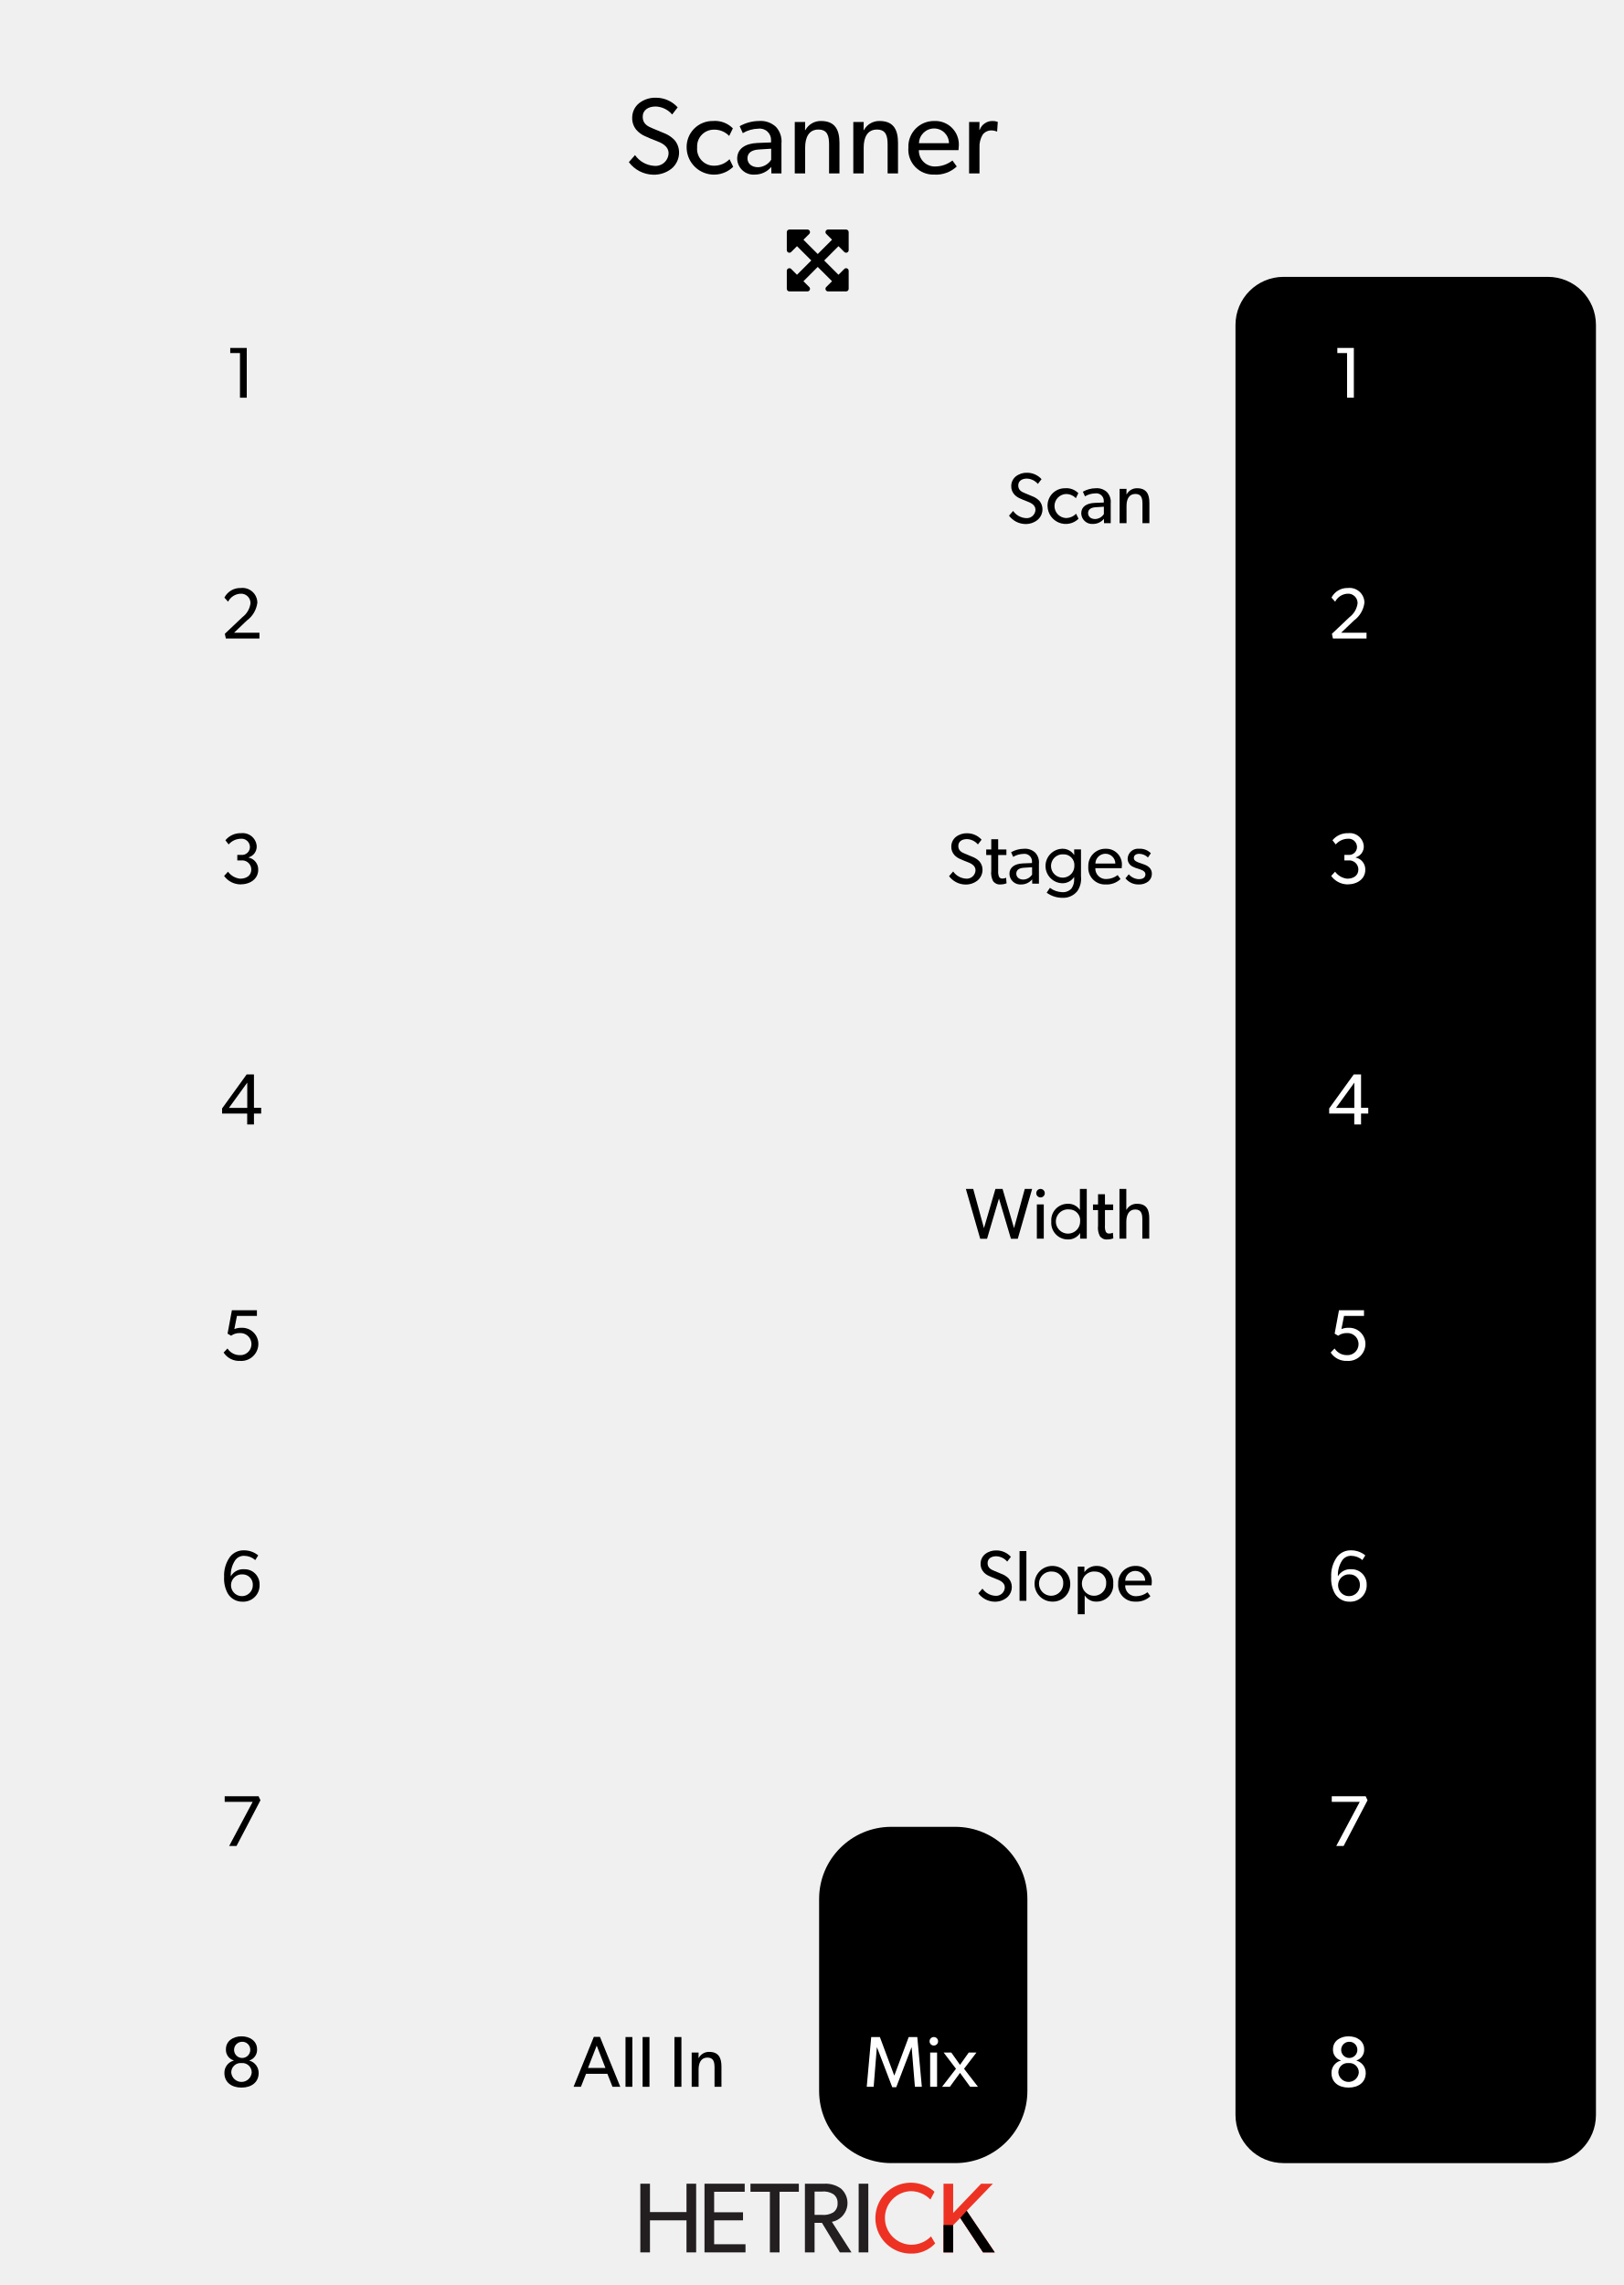
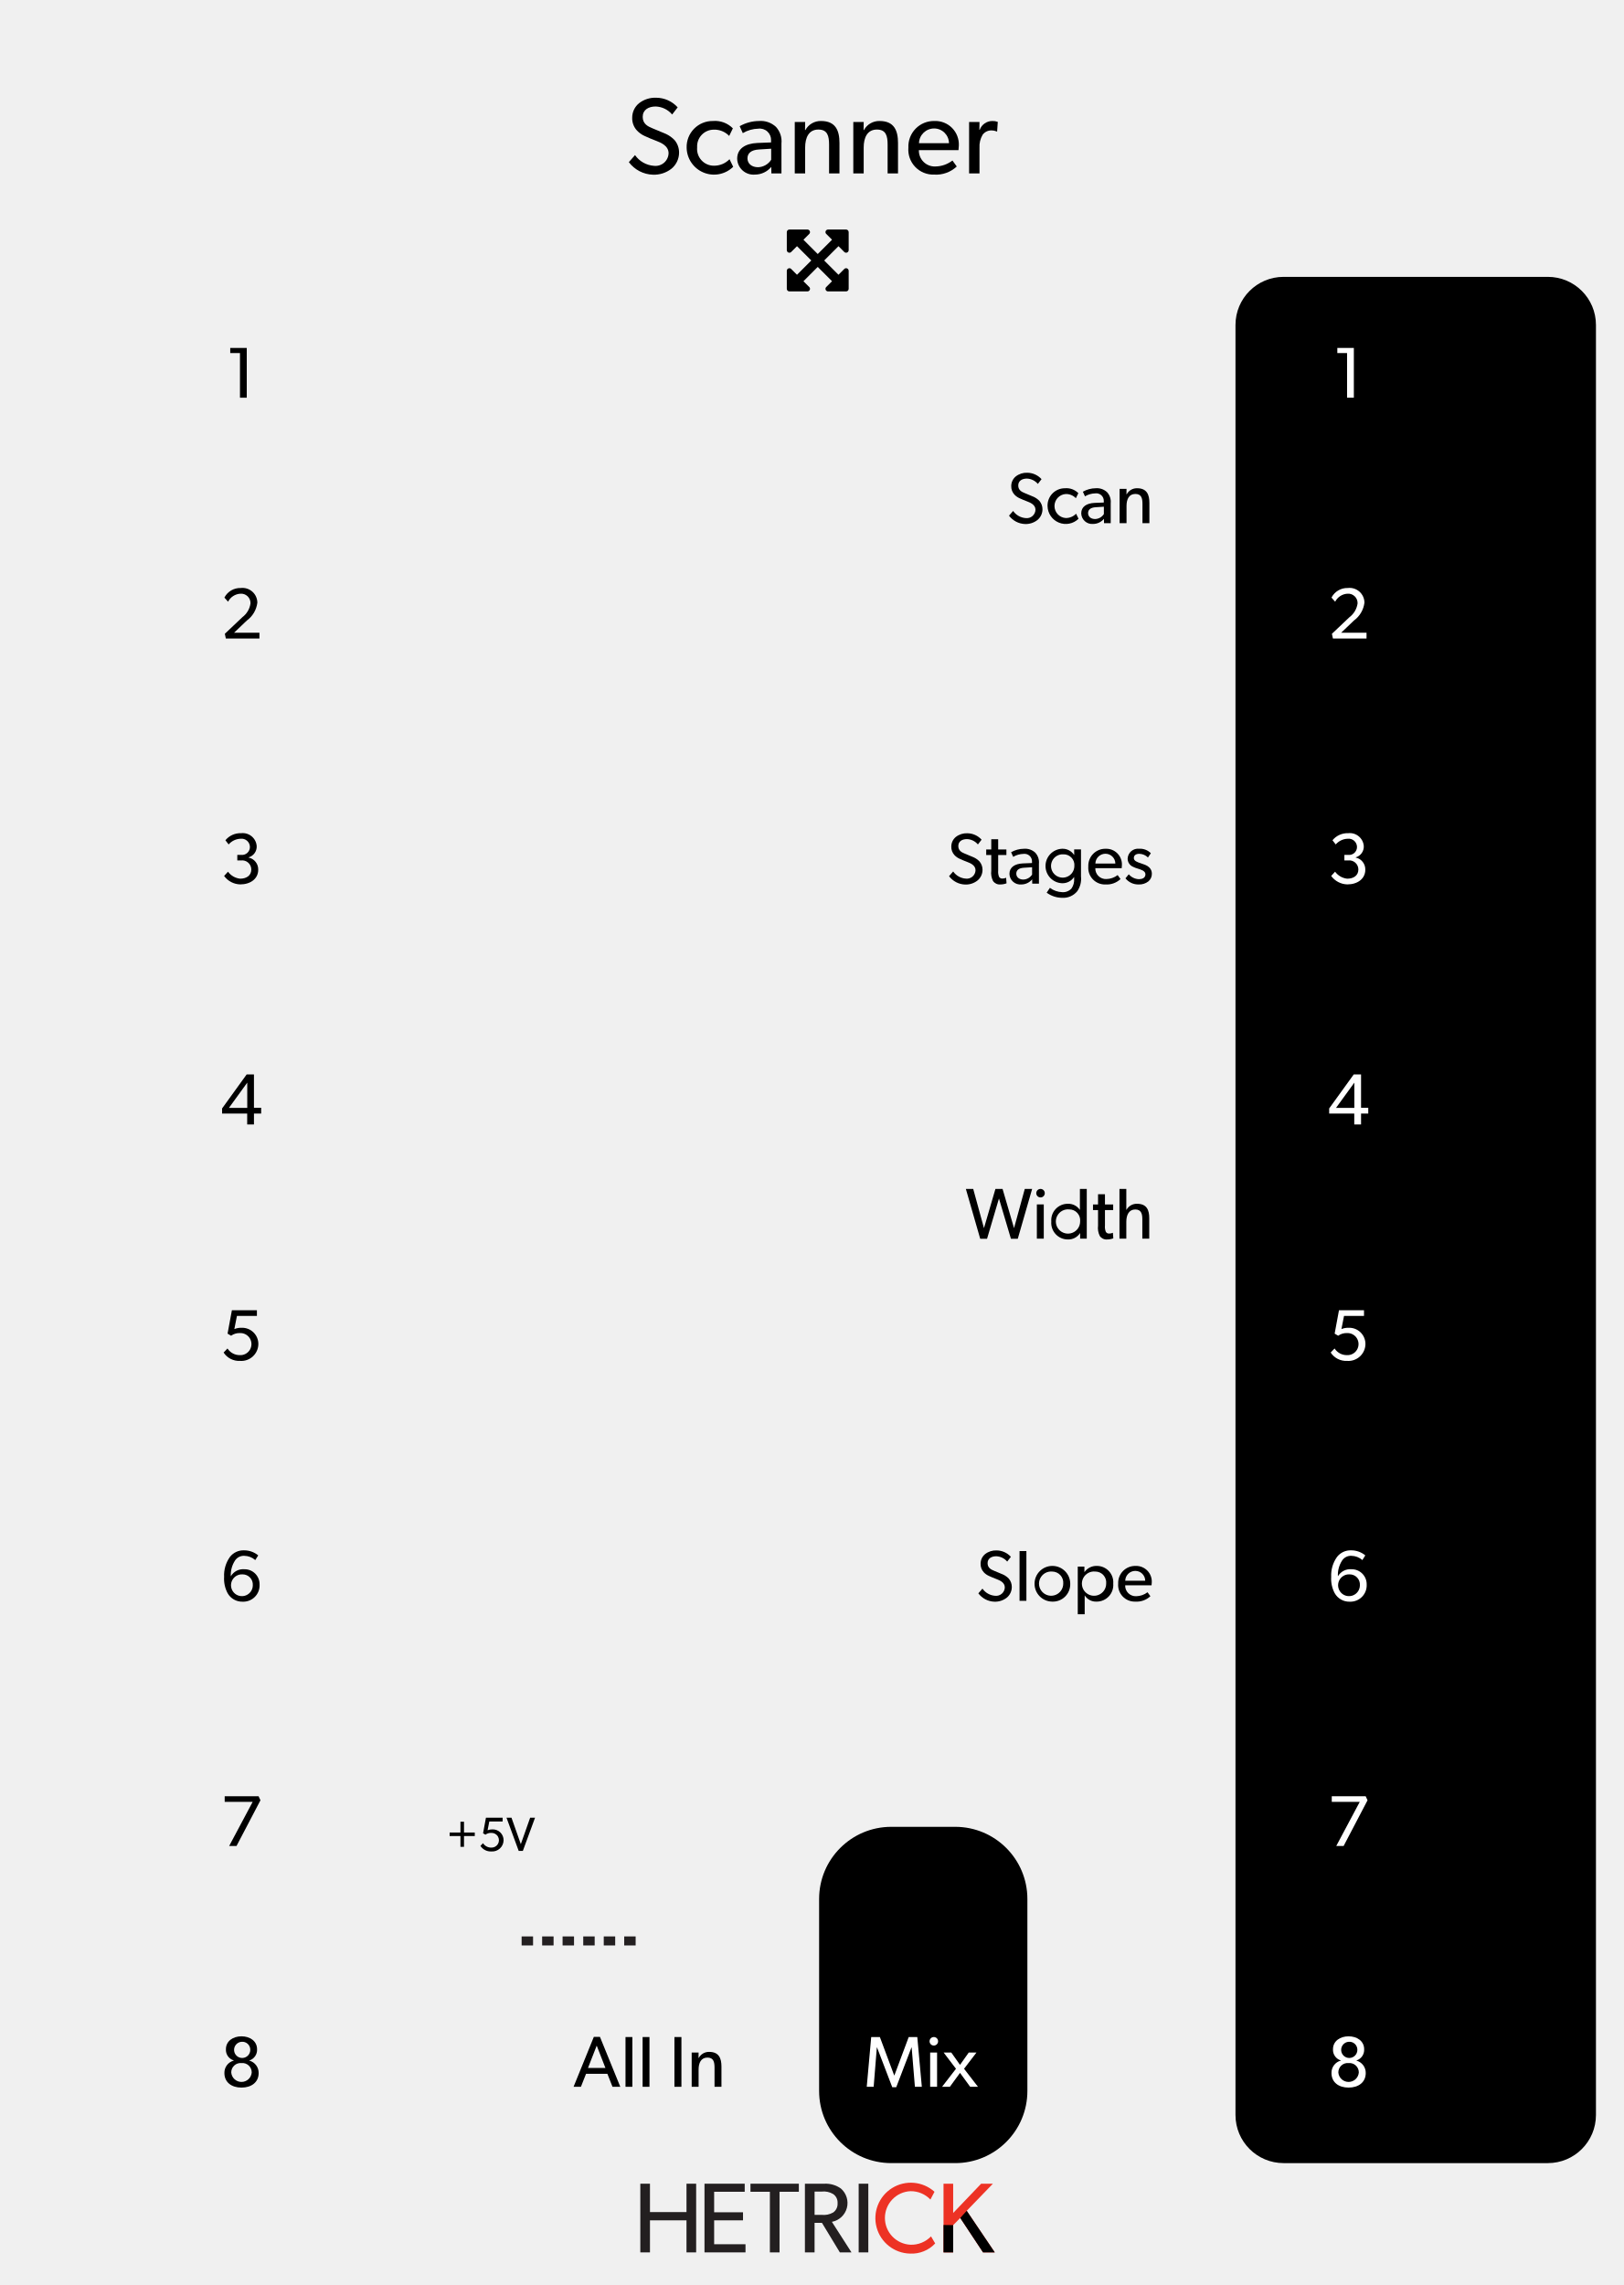
<svg xmlns="http://www.w3.org/2000/svg" id="svg8" width="270" height="380" viewBox="0 0 270 380">
  <g id="layer1">
    <path id="rect817" d="M0,0H270V380H0Z" transform="translate(0 0.00002)" style="fill: #f0f0f0" />
  </g>
  <g>
    <path d="M115.784,374.578h-1.606v-5.331h-6.076v5.331h-1.606V363.155h1.606v4.719h6.076v-4.719h1.606Z" transform="translate(0 0.00002)" style="fill: #231f20" />
    <path d="M123.992,374.578h-6.821V363.155h6.689v1.341h-5.083v3.411h4.801v1.341h-4.801v3.973h5.215Z" transform="translate(0 0.00002)" style="fill: #231f20" />
    <path d="M132.865,364.496h-3.212v10.083h-1.606V364.496h-3.228v-1.341h8.046Z" transform="translate(0 0.00002)" style="fill: #231f20" />
    <path d="M141.622,374.578h-1.937l-2.98-4.917h-1.225v4.917h-1.606V363.155h3.228a4.373,4.373,0,0,1,2.748.795,3.185,3.185,0,0,1-1.49,5.546Zm-3.046-9.702a3.047,3.047,0,0,0-1.92-.414h-1.175v3.874h1.175a3.159,3.159,0,0,0,1.92-.397,1.727,1.727,0,0,0,.729-1.54A1.698,1.698,0,0,0,138.575,364.877Z" transform="translate(0 0.00002)" style="fill: #231f20" />
    <path d="M144.419,374.578h-1.606V363.155h1.606Z" transform="translate(0 0.00002)" style="fill: #231f20" />
    <path d="M155.542,373.088a5.355,5.355,0,0,1-4.172,1.689,5.895,5.895,0,1,1,4.056-10.281l-.679,1.291a4.527,4.527,0,0,0-3.311-1.391,4.458,4.458,0,0,0,0,8.907,4.522,4.522,0,0,0,3.411-1.391Z" transform="translate(0 0.00002)" style="fill: #ed3224" />
    <path d="M165.452,374.578H163.499L159.707,368.85l-1.175,1.192v4.536h-1.606V363.155h1.606v4.868l4.652-4.868h1.954l-4.354,4.503Z" transform="translate(0 0.00002)" style="fill: #ed3224" />
    <path d="M165.452,374.578H163.499L159.707,368.85l-1.175,1.192v4.536h-1.606V370.019l1.606.023,1.175-1.192,1.076-1.192.616.914.497.737Z" transform="translate(0 0.00002)" />
  </g>
  <g>
    <path d="M111.648,28.08a4.703,4.703,0,0,1-3.043.972,5.203,5.203,0,0,1-4.015-2.088l1.026-1.17a4.201,4.201,0,0,0,3.151,1.783,2.174,2.174,0,0,0,2.431-2.089c0-1.296-1.386-1.8-2.017-2.052-.648-.252-1.513-.594-1.98-.829a3.998,3.998,0,0,1-1.243-.882,2.984,2.984,0,0,1-.81-2.161,3.091,3.091,0,0,1,1.134-2.395,4.361,4.361,0,0,1,2.863-.918A4.844,4.844,0,0,1,112.71,17.853l-.918,1.188a3.775,3.775,0,0,0-2.737-1.333c-1.225,0-2.161.576-2.161,1.729s.846,1.584,1.603,1.891l2.287.955a4.845,4.845,0,0,1,1.404,1.008,3.201,3.201,0,0,1,.756,2.089A3.46,3.46,0,0,1,111.648,28.08Z" transform="translate(0 0.00002)" />
    <path d="M121.944,27.738a4.554,4.554,0,0,1-7.742-3.169,4.316,4.316,0,0,1,4.375-4.448,4.162,4.162,0,0,1,3.313,1.225l-.612,1.26A3.374,3.374,0,0,0,118.721,21.562a2.776,2.776,0,0,0-2.772,2.953,2.786,2.786,0,0,0,2.791,3.043,3.555,3.555,0,0,0,2.593-1.081Z" transform="translate(0 0.00002)" />
    <path d="M129.972,28.836h-1.675l-.018-1.08a3.528,3.528,0,0,1-2.719,1.278,2.717,2.717,0,0,1-2.953-2.647c0-1.674,1.368-2.521,3.349-2.611l2.287-.09v-.342a1.877,1.877,0,0,0-2.125-1.944,5.257,5.257,0,0,0-2.575.738l-.522-1.152a6.587,6.587,0,0,1,3.205-.864,3.707,3.707,0,0,1,2.827.973,3.542,3.542,0,0,1,.918,2.772ZM128.261,24.731l-1.999.126c-1.386.072-1.944.666-1.944,1.476,0,.811.63,1.477,1.765,1.477a2.685,2.685,0,0,0,2.178-1.242Z" transform="translate(0 0.00002)" />
    <path d="M139.62,28.836H137.892V24.065c0-1.44-.253-2.521-1.783-2.521-1.602,0-2.196,1.35-2.196,2.989v4.303h-1.729V20.284h1.729l-.018,1.351h.054a2.888,2.888,0,0,1,2.61-1.513c2.431,0,3.062,1.603,3.062,3.655Z" transform="translate(0 0.00002)" />
    <path d="M149.357,28.836h-1.729V24.065c0-1.44-.253-2.521-1.783-2.521-1.603,0-2.196,1.35-2.196,2.989v4.303H141.921V20.284h1.729l-.019,1.351h.055a2.889,2.889,0,0,1,2.61-1.513c2.431,0,3.062,1.603,3.062,3.655Z" transform="translate(0 0.00002)" />
    <path d="M159.418,24.965h-6.59a2.637,2.637,0,0,0,2.755,2.719,4.734,4.734,0,0,0,2.827-.99l.72.99a5.021,5.021,0,0,1-3.763,1.351,4.147,4.147,0,0,1-4.285-4.483,4.242,4.242,0,0,1,4.339-4.43,3.905,3.905,0,0,1,4.052,4.087A7.365,7.365,0,0,1,159.418,24.965ZM157.834,23.813a2.471,2.471,0,0,0-2.467-2.449,2.516,2.516,0,0,0-2.521,2.449Z" transform="translate(0 0.00002)" />
    <path d="M165.843,21.868h-.072a2.263,2.263,0,0,0-.936-.18,1.789,1.789,0,0,0-1.404.72,3.788,3.788,0,0,0-.522,2.161v4.267h-1.729V20.284h1.729l-.019,1.314h.055a2.233,2.233,0,0,1,2.106-1.477,2.398,2.398,0,0,1,.9.145Z" transform="translate(0 0.00002)" />
  </g>
  <g>
    <path d="M41.041,66.139H39.913V58.715H38.294v-.852h2.747Z" transform="translate(0 0.00002)" />
    <path d="M43.15,106.183H37.562l-.168-.78,2.926-2.771a3.46,3.46,0,0,0,1.343-2.291A1.563,1.563,0,0,0,39.96,98.735a2.45,2.45,0,0,0-2.027,1.331l-.611-.684a2.948,2.948,0,0,1,2.71-1.595,2.476,2.476,0,0,1,2.771,2.435,4.323,4.323,0,0,1-1.751,2.975l-2.123,2.027h4.222Z" transform="translate(0 0.00002)" />
    <path d="M39.96,147.076a3.409,3.409,0,0,1-2.687-1.403l.648-.708a2.879,2.879,0,0,0,2.015,1.163c1.08,0,1.859-.54,1.859-1.535a1.517,1.517,0,0,0-1.715-1.499h-.612v-.923h.612a1.32,1.32,0,0,0,1.487-1.343,1.392,1.392,0,0,0-1.559-1.343,2.74,2.74,0,0,0-1.979.947l-.54-.696a3.227,3.227,0,0,1,2.615-1.175,2.333,2.333,0,0,1,2.591,2.147,1.859,1.859,0,0,1-1.344,1.871v.036a2.005,2.005,0,0,1,1.595,2.027C42.946,146.152,41.639,147.076,39.96,147.076Z" transform="translate(0 0.00002)" />
    <path d="M43.438,185.189H42.239V187H41.111v-1.811H36.938v-.852l4.089-5.661h1.211v5.553H43.438Zm-2.314-.947v-4.198l-3.046,4.198Z" transform="translate(0 0.00002)" />
    <path d="M39.912,226.32a3.061,3.061,0,0,1-2.723-1.392l.648-.671a2.407,2.407,0,0,0,2.062,1.104,1.837,1.837,0,1,0,0-3.67,2.356,2.356,0,0,0-1.463.443l-.588-.348.72-3.886h4.161v.936H39.408l-.432,2.194a2.906,2.906,0,0,1,1.176-.216,2.694,2.694,0,0,1,2.818,2.711A2.842,2.842,0,0,1,39.912,226.32Z" transform="translate(0 0.00002)" />
    <path d="M40.356,266.364a2.783,2.783,0,0,1-2.507-1.427,5.124,5.124,0,0,1-.576-2.699,5.267,5.267,0,0,1,.972-3.322,2.84,2.84,0,0,1,2.375-1.091,3.649,3.649,0,0,1,2.327.84l-.492.779a2.801,2.801,0,0,0-1.823-.708,1.745,1.745,0,0,0-1.535.768,4.375,4.375,0,0,0-.708,2.639,2.366,2.366,0,0,1,2.243-1.175,2.489,2.489,0,0,1,2.542,2.542A2.716,2.716,0,0,1,40.356,266.364Zm-.024-4.545a1.813,1.813,0,1,0,1.715,1.811A1.697,1.697,0,0,0,40.332,261.819Z" transform="translate(0 0.00002)" />
    <path d="M43.318,299.39l-3.982,7.604H38.113l3.91-7.34H37.37v-.936h5.637Z" transform="translate(0 0.00002)" />
    <path d="M40.164,347.17c-1.631,0-2.842-.863-2.842-2.423a2.082,2.082,0,0,1,1.547-2.062v-.036a1.832,1.832,0,0,1-1.295-1.859c0-1.367,1.2-2.146,2.591-2.146s2.59.779,2.59,2.146a1.851,1.851,0,0,1-1.283,1.871v.024a2.106,2.106,0,0,1,1.547,2.062C43.019,346.307,41.795,347.17,40.164,347.17Zm0-4.078a1.554,1.554,0,0,0-1.703,1.571,1.709,1.709,0,0,0,3.406,0A1.555,1.555,0,0,0,40.164,343.092Zm0-3.538a1.348,1.348,0,1,0,1.463,1.344A1.324,1.324,0,0,0,40.164,339.554Z" transform="translate(0 0.00002)" />
  </g>
  <rect x="205.486" y="46.042" width="59.953" height="313.687" rx="8" ry="8" />
  <g>
    <path d="M225.172,66.139h-1.128V58.715H222.425v-.852h2.747Z" transform="translate(0 0.00002)" style="fill: #fff" />
    <path d="M227.281,106.183h-5.589l-.168-.78,2.927-2.771a3.459,3.459,0,0,0,1.343-2.291,1.563,1.563,0,0,0-1.703-1.607,2.45,2.45,0,0,0-2.026,1.331l-.611-.684a2.948,2.948,0,0,1,2.71-1.595,2.475,2.475,0,0,1,2.771,2.435,4.325,4.325,0,0,1-1.751,2.975l-2.123,2.027h4.222Z" transform="translate(0 0.00002)" style="fill: #fff" />
    <path d="M224.091,147.076a3.409,3.409,0,0,1-2.687-1.403l.648-.708a2.879,2.879,0,0,0,2.015,1.163c1.079,0,1.858-.54,1.858-1.535a1.517,1.517,0,0,0-1.715-1.499h-.611v-.923h.611a1.32,1.32,0,0,0,1.487-1.343,1.392,1.392,0,0,0-1.559-1.343,2.741,2.741,0,0,0-1.979.947l-.54-.696a3.228,3.228,0,0,1,2.615-1.175,2.333,2.333,0,0,1,2.591,2.147,1.86,1.86,0,0,1-1.344,1.871v.036a2.005,2.005,0,0,1,1.595,2.027C227.077,146.152,225.771,147.076,224.091,147.076Z" transform="translate(0 0.00002)" style="fill: #fff" />
    <path d="M227.569,185.189h-1.199V187h-1.128v-1.811h-4.173v-.852l4.089-5.661h1.212v5.553h1.199Zm-2.314-.947v-4.198L222.208,184.242Z" transform="translate(0 0.00002)" style="fill: #fff" />
    <path d="M224.043,226.32a3.061,3.061,0,0,1-2.723-1.392l.648-.671a2.407,2.407,0,0,0,2.062,1.104,1.837,1.837,0,1,0,0-3.67,2.356,2.356,0,0,0-1.463.443l-.588-.348.72-3.886h4.161v.936h-3.322l-.432,2.194a2.906,2.906,0,0,1,1.176-.216,2.694,2.694,0,0,1,2.818,2.711A2.842,2.842,0,0,1,224.043,226.32Z" transform="translate(0 0.00002)" style="fill: #fff" />
    <path d="M224.487,266.364a2.781,2.781,0,0,1-2.507-1.427,5.118,5.118,0,0,1-.576-2.699,5.27,5.27,0,0,1,.972-3.322,2.84,2.84,0,0,1,2.375-1.091,3.648,3.648,0,0,1,2.326.84l-.491.779a2.803,2.803,0,0,0-1.823-.708,1.745,1.745,0,0,0-1.535.768,4.375,4.375,0,0,0-.707,2.639,2.366,2.366,0,0,1,2.242-1.175,2.489,2.489,0,0,1,2.543,2.542A2.716,2.716,0,0,1,224.487,266.364Zm-.024-4.545a1.813,1.813,0,1,0,1.715,1.811A1.697,1.697,0,0,0,224.463,261.819Z" transform="translate(0 0.00002)" style="fill: #fff" />
    <path d="M227.449,299.39l-3.981,7.604h-1.224l3.91-7.34H221.501v-.936h5.637Z" transform="translate(0 0.00002)" style="fill: #fff" />
    <path d="M224.295,347.17c-1.631,0-2.842-.863-2.842-2.423A2.081,2.081,0,0,1,223,342.685v-.036a1.832,1.832,0,0,1-1.296-1.859c0-1.367,1.2-2.146,2.591-2.146,1.392,0,2.591.779,2.591,2.146a1.852,1.852,0,0,1-1.283,1.871v.024a2.106,2.106,0,0,1,1.547,2.062C227.149,346.307,225.926,347.17,224.295,347.17Zm0-4.078a1.554,1.554,0,0,0-1.703,1.571,1.709,1.709,0,0,0,3.406,0A1.554,1.554,0,0,0,224.295,343.092Zm0-3.538a1.348,1.348,0,1,0,1.463,1.344A1.324,1.324,0,0,0,224.295,339.554Z" transform="translate(0 0.00002)" style="fill: #fff" />
  </g>
  <g>
    <path d="M172.521,86.497a3.136,3.136,0,0,1-2.027.648,3.468,3.468,0,0,1-2.675-1.391l.684-.78a2.8,2.8,0,0,0,2.1,1.188A1.448,1.448,0,0,0,172.221,84.77c0-.863-.924-1.199-1.344-1.367-.432-.168-1.008-.396-1.319-.552a2.666,2.666,0,0,1-.827-.587,1.989,1.989,0,0,1-.54-1.439,2.056,2.056,0,0,1,.756-1.595,2.904,2.904,0,0,1,1.906-.612,3.227,3.227,0,0,1,2.375,1.067l-.611.791a2.517,2.517,0,0,0-1.823-.888c-.815,0-1.439.384-1.439,1.151s.564,1.056,1.067,1.259l1.523.636a3.226,3.226,0,0,1,.936.672,2.132,2.132,0,0,1,.504,1.391A2.305,2.305,0,0,1,172.521,86.497Z" transform="translate(0 0.00002)" />
    <path d="M179.384,86.27a3.034,3.034,0,0,1-5.157-2.111,2.875,2.875,0,0,1,2.914-2.962,2.774,2.774,0,0,1,2.207.815l-.408.839a2.246,2.246,0,0,0-1.703-.695,2.002,2.002,0,0,0,.013,3.994,2.367,2.367,0,0,0,1.727-.72Z" transform="translate(0 0.00002)" />
    <path d="M184.736,87.001h-1.116l-.012-.72a2.348,2.348,0,0,1-1.811.852,1.81,1.81,0,0,1-1.967-1.763c0-1.116.911-1.679,2.23-1.739l1.523-.06v-.228a1.25,1.25,0,0,0-1.416-1.295,3.499,3.499,0,0,0-1.715.492l-.348-.768a4.39,4.39,0,0,1,2.135-.576,2.469,2.469,0,0,1,1.883.647,2.36,2.36,0,0,1,.612,1.847Zm-1.14-2.734-1.331.084c-.924.048-1.296.443-1.296.983,0,.54.42.983,1.176.983a1.79,1.79,0,0,0,1.451-.828Z" transform="translate(0 0.00002)" />
    <path d="M191.167,87.001h-1.151V83.823c0-.959-.167-1.679-1.187-1.679-1.067,0-1.464.899-1.464,1.991V87.001h-1.151V81.304h1.151l-.012.899h.036a1.924,1.924,0,0,1,1.739-1.007c1.619,0,2.038,1.067,2.038,2.435Z" transform="translate(0 0.00002)" />
  </g>
  <g>
    <path d="M162.549,146.452a3.131,3.131,0,0,1-2.026.648,3.466,3.466,0,0,1-2.675-1.391l.684-.78a2.799,2.799,0,0,0,2.099,1.188,1.448,1.448,0,0,0,1.619-1.392c0-.863-.924-1.199-1.343-1.367-.433-.168-1.008-.396-1.319-.552a2.657,2.657,0,0,1-.828-.587,1.989,1.989,0,0,1-.539-1.439,2.059,2.059,0,0,1,.755-1.595,2.907,2.907,0,0,1,1.907-.612,3.229,3.229,0,0,1,2.375,1.067l-.612.791a2.513,2.513,0,0,0-1.822-.888c-.816,0-1.439.384-1.439,1.151s.563,1.056,1.067,1.259l1.523.636a3.252,3.252,0,0,1,.936.672,2.132,2.132,0,0,1,.503,1.391A2.302,2.302,0,0,1,162.549,146.452Z" transform="translate(0 0.00002)" />
    <path d="M167.409,146.896a2.883,2.883,0,0,1-1.043.192,1.339,1.339,0,0,1-1.212-.587,2.981,2.981,0,0,1-.287-1.703v-2.603h-.84V141.271h.84v-1.703h1.151V141.271h1.367v.924h-1.367v2.579a2.243,2.243,0,0,0,.144,1.043.597.597,0,0,0,.588.288,1.391,1.391,0,0,0,.588-.132Z" transform="translate(0 0.00002)" />
    <path d="M172.797,146.956h-1.116l-.012-.72a2.348,2.348,0,0,1-1.811.852,1.81,1.81,0,0,1-1.967-1.763c0-1.116.911-1.679,2.23-1.739l1.523-.06v-.228a1.25,1.25,0,0,0-1.416-1.295,3.499,3.499,0,0,0-1.715.492l-.348-.768a4.39,4.39,0,0,1,2.135-.576,2.469,2.469,0,0,1,1.883.647,2.36,2.36,0,0,1,.612,1.847Zm-1.14-2.734-1.331.084c-.924.048-1.296.443-1.296.983,0,.54.42.983,1.176.983a1.79,1.79,0,0,0,1.451-.828Z" transform="translate(0 0.00002)" />
    <path d="M179.792,145.757a3.611,3.611,0,0,1-.624,2.458,3.01,3.01,0,0,1-2.543,1.091,4.375,4.375,0,0,1-2.542-.852l.539-.803a3.612,3.612,0,0,0,2.039.719,1.902,1.902,0,0,0,1.56-.624,2.565,2.565,0,0,0,.432-1.595v-.288h-.024a2.284,2.284,0,0,1-1.99,1.02,2.869,2.869,0,0,1,0-5.733,2.275,2.275,0,0,1,1.99,1.007h.036l-.012-.899H179.792Zm-2.915-3.682a1.941,1.941,0,1,0,1.812,1.943A1.779,1.779,0,0,0,176.877,142.075Z" transform="translate(0 0.00002)" />
    <path d="M186.561,144.377H182.171a1.756,1.756,0,0,0,1.835,1.811,3.15,3.15,0,0,0,1.883-.66l.479.66a3.347,3.347,0,0,1-2.507.899,2.763,2.763,0,0,1-2.854-2.986,2.826,2.826,0,0,1,2.891-2.95,2.601,2.601,0,0,1,2.698,2.722C186.596,144.09,186.561,144.377,186.561,144.377Zm-1.056-.768a1.646,1.646,0,0,0-1.644-1.631,1.676,1.676,0,0,0-1.679,1.631Z" transform="translate(0 0.00002)" />
    <path d="M190.989,146.584a2.433,2.433,0,0,1-1.584.503,2.729,2.729,0,0,1-2.219-1.02l.552-.671a2.338,2.338,0,0,0,1.68.815c.527,0,1.091-.192,1.091-.815s-.899-.815-1.283-.948a4.233,4.233,0,0,1-.779-.3,1.468,1.468,0,0,1-.899-1.367,1.724,1.724,0,0,1,1.919-1.631,2.492,2.492,0,0,1,1.942.744l-.479.708a2.091,2.091,0,0,0-1.439-.612c-.552,0-.911.24-.911.708s.552.672,1.115.852c.312.108.528.18.768.276a2.178,2.178,0,0,1,.66.408,1.409,1.409,0,0,1,.455,1.056A1.623,1.623,0,0,1,190.989,146.584Z" transform="translate(0 0.00002)" />
  </g>
  <g>
    <path d="M171.665,197.72l-2.387,8.287h-1.14l-1.991-6.692-1.979,6.692H163.029l-2.387-8.287h1.224l1.787,6.524,1.906-6.524h1.188l1.907,6.524,1.787-6.524Z" transform="translate(0 0.00002)" />
    <path d="M173.025,199.135a.708.708,0,1,1,.744-.708A.706.706,0,0,1,173.025,199.135Zm.576,6.86H172.45v-5.697h1.151Z" transform="translate(0 0.00002)" />
    <path d="M180.751,205.995h-1.104V205.083H179.624a2.317,2.317,0,0,1-2.003,1.044,2.762,2.762,0,0,1-2.771-2.986,2.733,2.733,0,0,1,2.746-2.95,2.301,2.301,0,0,1,1.991.995h.023v-3.466H180.751Zm-2.914-4.869a2.02,2.02,0,1,0,1.811,2.003A1.812,1.812,0,0,0,177.837,201.126Z" transform="translate(0 0.00002)" />
    <path d="M185.168,205.935a2.877,2.877,0,0,1-1.043.192,1.338,1.338,0,0,1-1.212-.588,2.98,2.98,0,0,1-.287-1.703V201.233h-.84v-.924h.84v-1.702h1.151v1.702h1.367v.924h-1.367v2.579a2.24,2.24,0,0,0,.144,1.043.597.597,0,0,0,.588.288,1.391,1.391,0,0,0,.588-.132Z" transform="translate(0 0.00002)" />
    <path d="M191.143,205.995h-1.151v-3.227c0-.815-.132-1.631-1.175-1.631-1.044,0-1.487.899-1.487,2.039v2.818h-1.14v-8.275h1.14v3.478h.023a1.946,1.946,0,0,1,1.752-1.007c1.643,0,2.038,1.055,2.038,2.41Z" transform="translate(0 0.00002)" />
  </g>
  <g>
    <path d="M167.42,265.716a3.132,3.132,0,0,1-2.026.648,3.463,3.463,0,0,1-2.675-1.392l.684-.779a2.799,2.799,0,0,0,2.099,1.188,1.449,1.449,0,0,0,1.619-1.392c0-.863-.924-1.199-1.343-1.367-.433-.168-1.008-.396-1.319-.552a2.652,2.652,0,0,1-.828-.588,1.988,1.988,0,0,1-.539-1.439,2.06,2.06,0,0,1,.755-1.595,2.907,2.907,0,0,1,1.907-.611,3.227,3.227,0,0,1,2.375,1.067l-.612.791a2.513,2.513,0,0,0-1.822-.888c-.816,0-1.439.384-1.439,1.151s.563,1.056,1.067,1.26l1.523.636a3.227,3.227,0,0,1,.935.672,2.125,2.125,0,0,1,.504,1.391A2.302,2.302,0,0,1,167.42,265.716Z" transform="translate(0 0.00002)" />
    <path d="M170.71,266.22h-1.14v-8.275H170.71Z" transform="translate(0 0.00002)" />
    <path d="M174.993,266.352a2.969,2.969,0,1,1,3.01-2.962A2.888,2.888,0,0,1,174.993,266.352Zm0-5.001a2.016,2.016,0,1,0,1.847,2.003A1.854,1.854,0,0,0,174.993,261.351Z" transform="translate(0 0.00002)" />
    <path d="M182.385,266.352a2.212,2.212,0,0,1-1.967-1.02l-.013-.012v3.131h-1.151v-7.928h1.104v.899h.024a2.415,2.415,0,0,1,2.026-1.008,2.721,2.721,0,0,1,2.747,2.95A2.762,2.762,0,0,1,182.385,266.352Zm-.216-5.001a2.02,2.02,0,1,0,1.811,2.003A1.812,1.812,0,0,0,182.169,261.351Z" transform="translate(0 0.00002)" />
    <path d="M191.527,263.642H187.138a1.756,1.756,0,0,0,1.835,1.811,3.151,3.151,0,0,0,1.883-.659l.48.659a3.345,3.345,0,0,1-2.507.899,2.762,2.762,0,0,1-2.854-2.986,2.825,2.825,0,0,1,2.891-2.95,2.601,2.601,0,0,1,2.698,2.723A4.952,4.952,0,0,1,191.527,263.642Zm-1.056-.768a1.645,1.645,0,0,0-1.643-1.631,1.676,1.676,0,0,0-1.68,1.631Z" transform="translate(0 0.00002)" />
  </g>
  <path d="M137.078,43.317l2.378,2.378.965-.964a.42.42,0,0,1,.469-.094.433.433,0,0,1,.261.395v3.001a.431.431,0,0,1-.428.429h-3.002a.428.428,0,0,1-.395-.268.413.413,0,0,1,.094-.462l.965-.965-2.379-2.378-2.377,2.378.964.965a.412.412,0,0,1,.094.462.429.429,0,0,1-.395.268h-3.001a.432.432,0,0,1-.429-.429v-3.001a.429.429,0,0,1,.268-.395.412.412,0,0,1,.462.094l.965.964,2.378-2.378L132.557,40.939l-.965.964a.428.428,0,0,1-.73-.301v-3.001a.432.432,0,0,1,.429-.429h3.001a.429.429,0,0,1,.395.268.412.412,0,0,1-.094.462l-.964.965,2.377,2.378,2.379-2.378-.965-.965a.413.413,0,0,1-.094-.462.428.428,0,0,1,.395-.268h3.002a.431.431,0,0,1,.428.429v3.001a.433.433,0,0,1-.261.395.489.489,0,0,1-.167.034.425.425,0,0,1-.302-.127l-.965-.964Z" transform="translate(0 0.00002)" />
  <g>
    <path d="M103.167,347.038h-1.295l-.852-2.159H97.471l-.852,2.159H95.396l3.37-8.3h1.019Zm-2.471-3.13-1.451-3.719-1.451,3.719Z" transform="translate(0 0.00002)" />
    <path d="M105.174,347.038h-1.139V338.763h1.139Z" transform="translate(0 0.00002)" />
    <path d="M108.019,347.038h-1.139V338.763h1.139Z" transform="translate(0 0.00002)" />
    <path d="M113.334,347.038h-1.163V338.763h1.163Z" transform="translate(0 0.00002)" />
    <path d="M119.992,347.038h-1.151v-3.179c0-.959-.167-1.679-1.187-1.679-1.067,0-1.463.899-1.463,1.991v2.866h-1.151v-5.697h1.151l-.012.9h.036a1.923,1.923,0,0,1,1.739-1.008c1.619,0,2.039,1.067,2.039,2.435Z" transform="translate(0 0.00002)" />
  </g>
  <rect x="136.234" y="303.805" width="34.641" height="55.923" rx="12" ry="12" />
  <g>
    <path d="M153.319,347.038H152.168l-.54-6.536h-.036l-2.53,6.608h-.66l-2.53-6.608H145.835l-.527,6.536h-1.151l.743-8.275h1.439l2.387,6.393H148.75l2.387-6.393h1.427Z" transform="translate(0 0.00002)" style="fill: #fff" />
    <path d="M155.279,340.178a.708.708,0,1,1,.744-.707A.706.706,0,0,1,155.279,340.178Zm.576,6.86H154.704v-5.697h1.151Z" transform="translate(0 0.00002)" style="fill: #fff" />
    <path d="M162.657,347.038h-1.296l-1.691-2.314-1.69,2.314h-1.296l2.315-2.998-2.051-2.699h1.271l1.451,2.051,1.452-2.051h1.283L160.342,344.04Z" transform="translate(0 0.00002)" style="fill: #fff" />
  </g>
+   <g>
+     <path d="M78.965,305.342h-1.791v1.791h-.592v-1.791H74.784V304.75h1.799v-1.791h.592v1.791h1.791Z" transform="translate(0 0.00002)" />
+     <path d="M81.719,307.9a2.041,2.041,0,0,1-1.815-.927l.432-.448a1.604,1.604,0,0,0,1.375.735,1.224,1.224,0,1,0,0-2.446,1.571,1.571,0,0,0-.976.296l-.392-.232.479-2.59h2.774v.623H81.383l-.288,1.464a1.918,1.918,0,0,1,.784-.145,1.796,1.796,0,0,1,1.879,1.808A1.895,1.895,0,0,1,81.719,307.9Z" transform="translate(0 0.00002)" />
+     <path d="M88.989,302.288,86.959,307.812H86.271l-2.031-5.524h.832l1.551,4.397,1.551-4.397Z" transform="translate(0 0.00002)" />
+   </g>
+   <g>
+     <g>
+       <rect x="96.248" y="315.501" width="10.248" height="14.998" style="fill: none" />
+       <rect x="97.005" y="322.031" width="1.902" height="1.5" style="fill: #231f20" />
+       <rect x="100.417" y="322.031" width="1.902" height="1.5" style="fill: #231f20" />
+       <rect x="103.818" y="322.031" width="1.902" height="1.5" style="fill: #231f20" />
+     </g>
+     <g>
+       <rect x="86" y="315.501" width="10.248" height="14.998" style="fill: none" />
+       <rect x="86.757" y="322.031" width="1.902" height="1.5" style="fill: #231f20" />
+       <rect x="90.169" y="322.031" width="1.902" height="1.5" style="fill: #231f20" />
+       <rect x="93.569" y="322.031" width="1.902" height="1.5" style="fill: #231f20" />
+     </g>
+   </g>
</svg>
